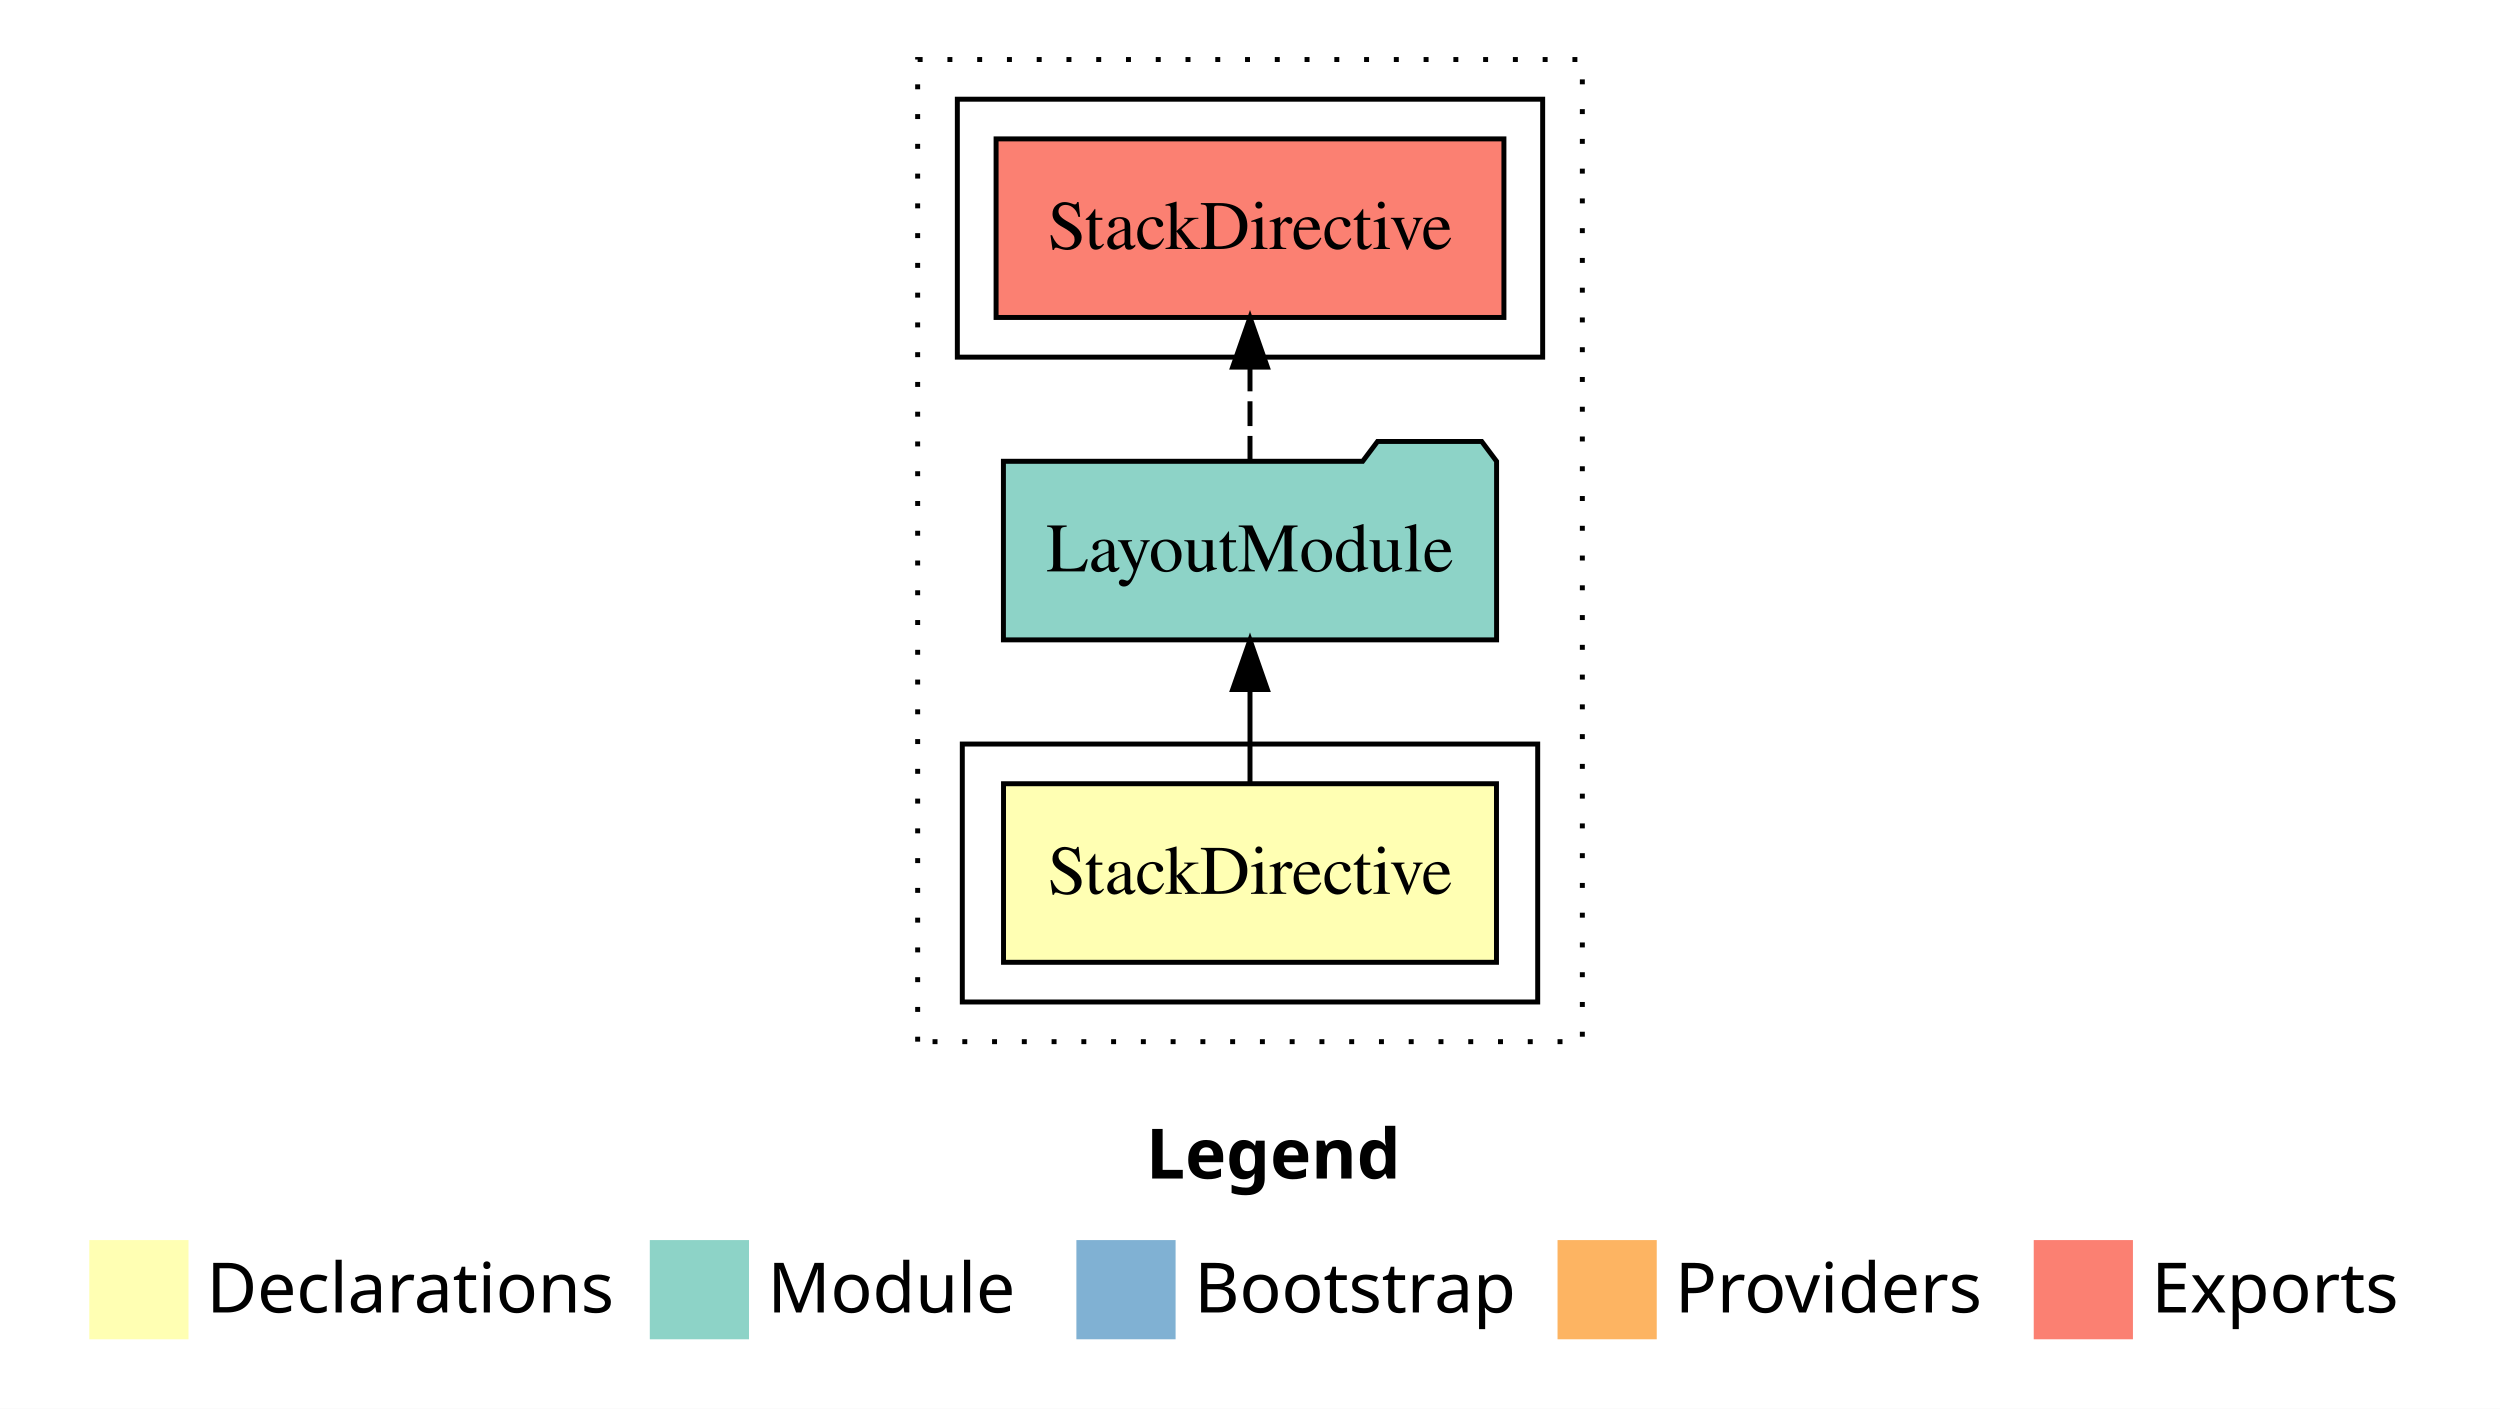
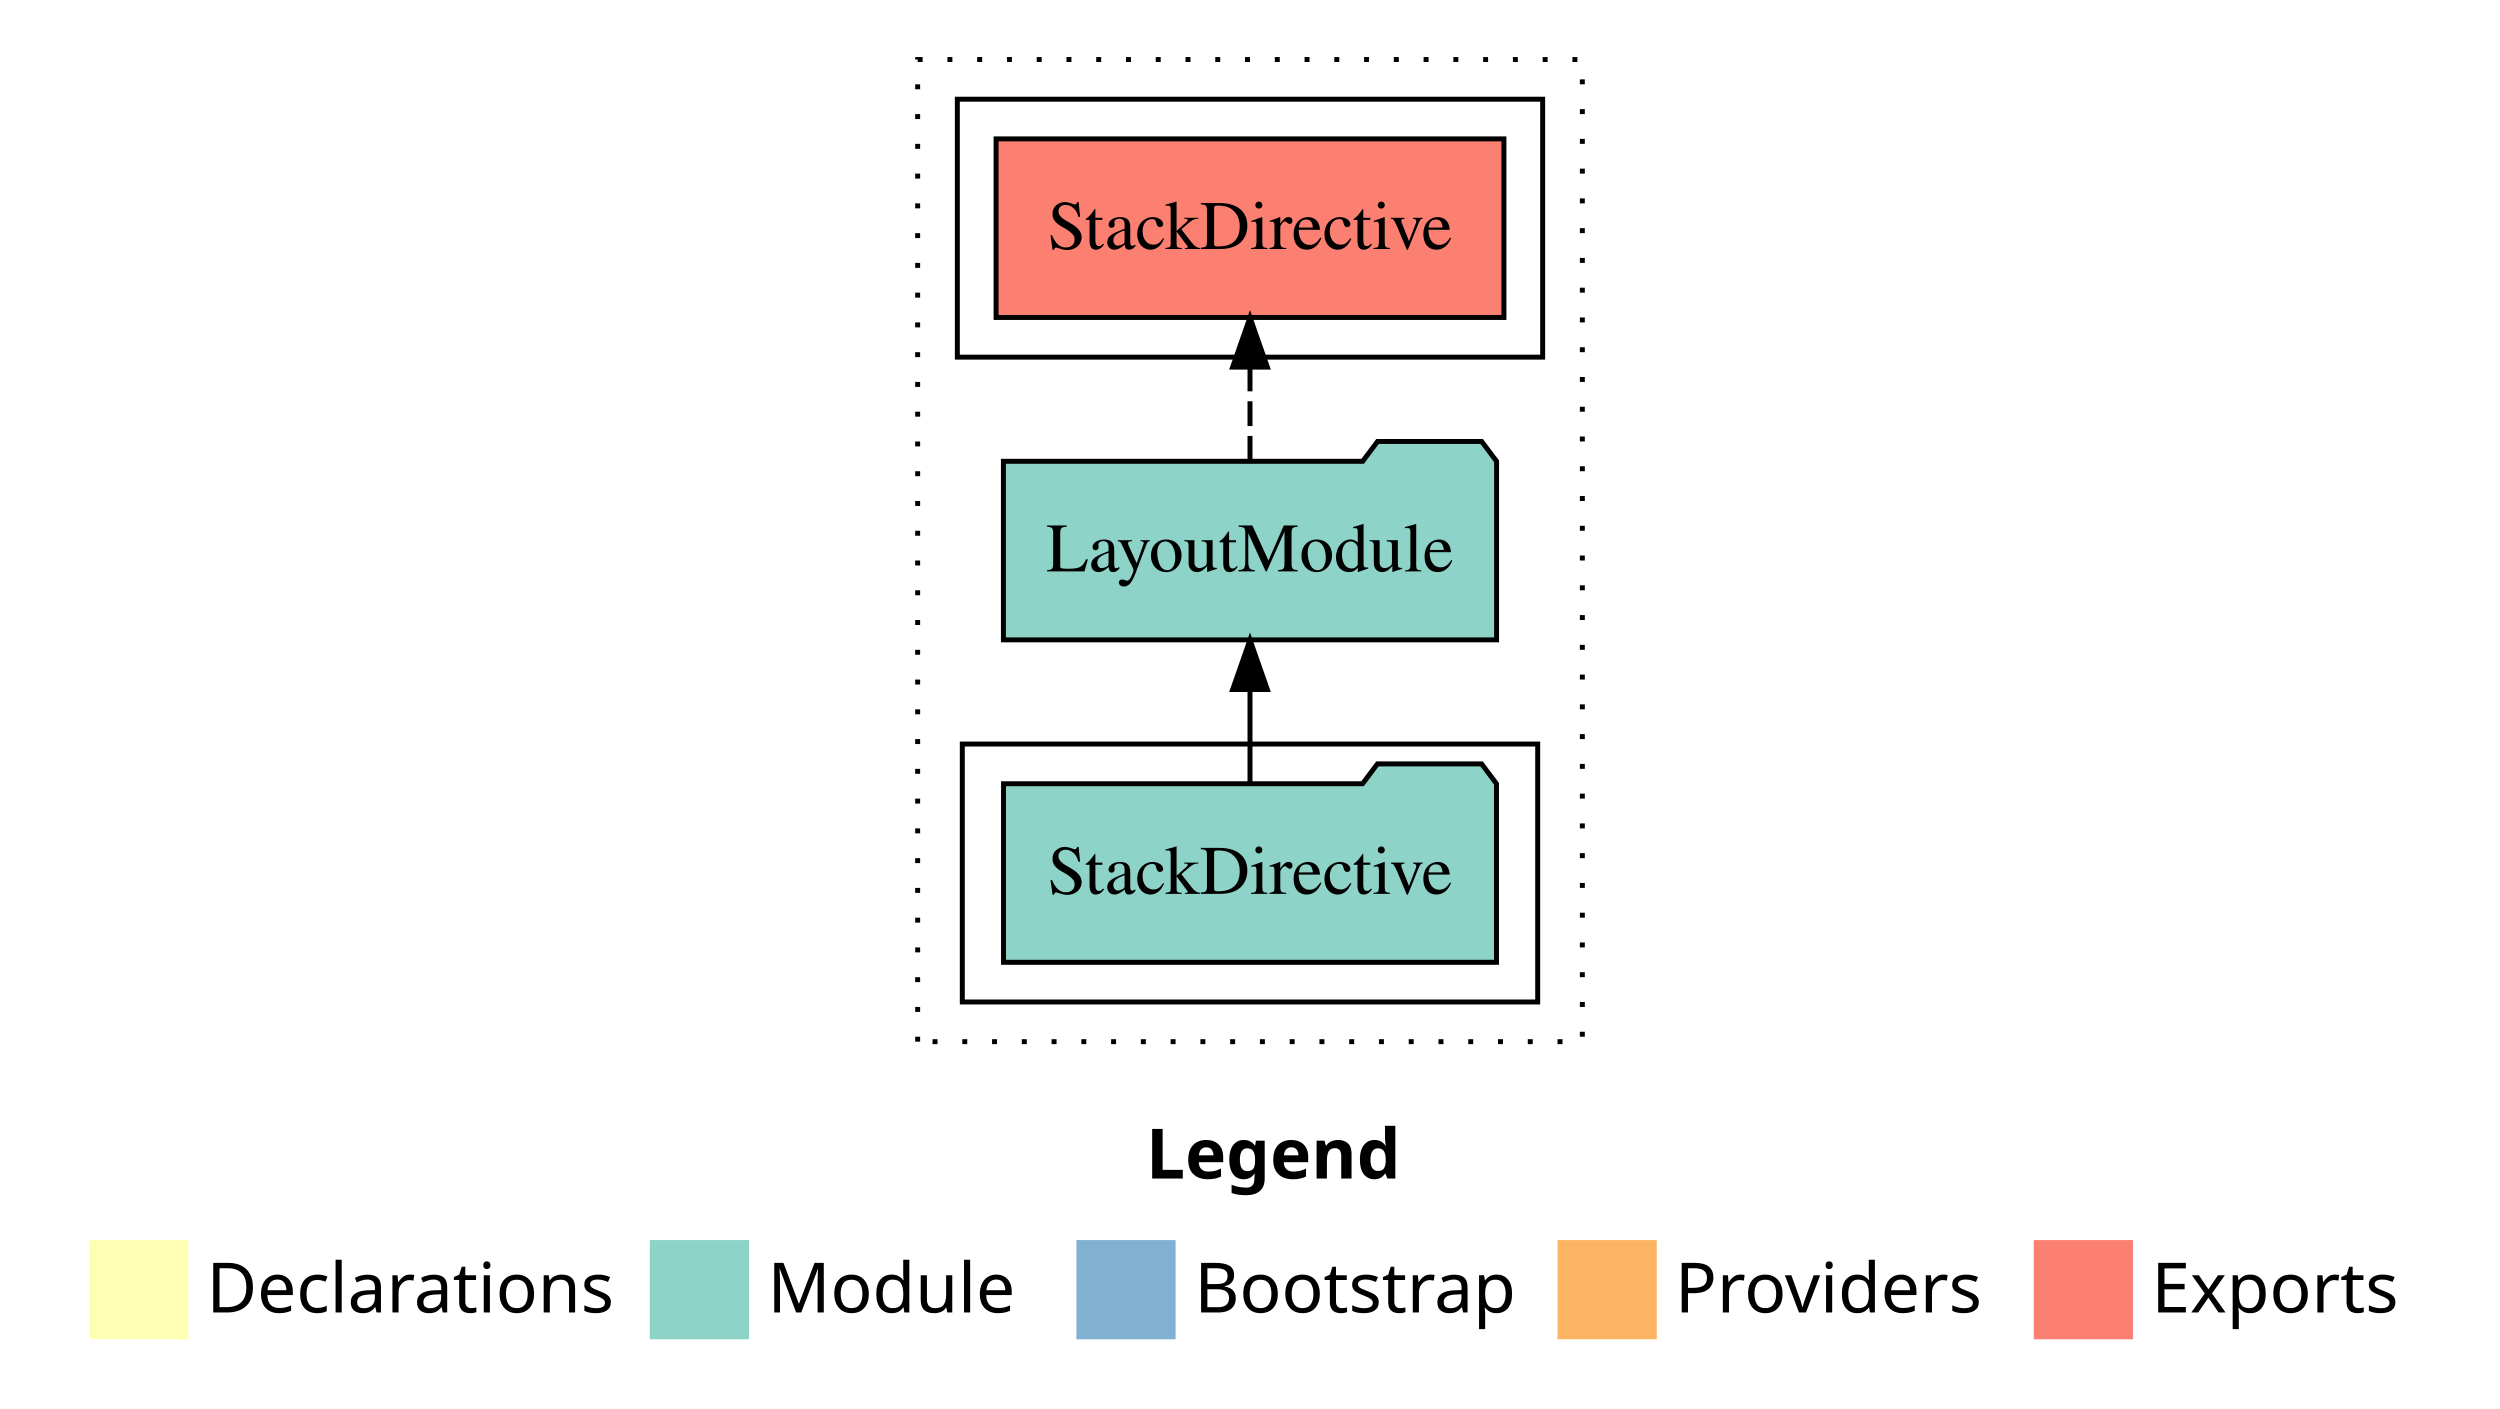
<svg xmlns="http://www.w3.org/2000/svg" width="504pt" height="284pt" viewBox="0.00 0.00 504.00 284.00">
  <g id="graph0" class="graph" transform="scale(1 1) rotate(0) translate(4 280)">
    <polygon fill="white" stroke="transparent" points="-4,4 -4,-280 500,-280 500,4 -4,4" />
    <text text-anchor="start" x="227.01" y="-42.4" font-family="Times-12" font-weight="bold" font-size="14.00">Legend</text>
    <polygon fill="#ffffb3" stroke="transparent" points="14,-10 14,-30 34,-30 34,-10 14,-10" />
    <text text-anchor="start" x="37.63" y="-15.4" font-family="Times-12" font-size="14.00">  Declarations</text>
    <polygon fill="#8dd3c7" stroke="transparent" points="127,-10 127,-30 147,-30 147,-10 127,-10" />
    <text text-anchor="start" x="150.73" y="-15.4" font-family="Times-12" font-size="14.00">  Module</text>
    <polygon fill="#80b1d3" stroke="transparent" points="213,-10 213,-30 233,-30 233,-10 213,-10" />
    <text text-anchor="start" x="236.78" y="-15.4" font-family="Times-12" font-size="14.00">  Bootstrap</text>
    <polygon fill="#fdb462" stroke="transparent" points="310,-10 310,-30 330,-30 330,-10 310,-10" />
    <text text-anchor="start" x="333.67" y="-15.4" font-family="Times-12" font-size="14.00">  Providers</text>
    <polygon fill="#fb8072" stroke="transparent" points="406,-10 406,-30 426,-30 426,-10 406,-10" />
    <text text-anchor="start" x="429.73" y="-15.4" font-family="Times-12" font-size="14.00">  Exports</text>
    <g id="clust1" class="cluster">
      <polygon fill="none" stroke="black" stroke-dasharray="1,5" points="181,-70 181,-268 315,-268 315,-70 181,-70" />
    </g>
-     <g id="clust2" class="cluster">
+     <g id="clust4" class="cluster">
+       <polygon fill="none" stroke="black" points="189,-208 189,-260 307,-260 307,-208 189,-208" />
+     </g>
+     <g id="clust3" class="cluster">
      <polygon fill="none" stroke="black" points="190,-78 190,-130 306,-130 306,-78 190,-78" />
    </g>
-     <g id="clust5" class="cluster">
-       <polygon fill="none" stroke="black" points="189,-208 189,-260 307,-260 307,-208 189,-208" />
-     </g>
    <g id="node1" class="node">
-       <polygon fill="#ffffb3" stroke="black" points="297.69,-122 198.31,-122 198.31,-86 297.69,-86 297.69,-122" />
+       <polygon fill="#8dd3c7" stroke="black" points="297.69,-122 294.69,-126 273.69,-126 270.69,-122 198.31,-122 198.31,-86 297.69,-86 297.69,-122" />
      <text text-anchor="middle" x="248" y="-99.8" font-family="Times,serif" font-size="14.00">StackDirective</text>
    </g>
    <g id="node2" class="node">
      <polygon fill="#8dd3c7" stroke="black" points="297.71,-187 294.71,-191 273.71,-191 270.71,-187 198.29,-187 198.29,-151 297.71,-151 297.71,-187" />
      <text text-anchor="middle" x="248" y="-164.8" font-family="Times,serif" font-size="14.00">LayoutModule</text>
    </g>
    <g id="edge1" class="edge">
      <path fill="none" stroke="black" d="M248,-122.11C248,-122.11 248,-140.99 248,-140.99" />
      <polygon fill="black" stroke="black" points="244.5,-140.99 248,-150.99 251.5,-140.99 244.5,-140.99" />
    </g>
    <g id="node3" class="node">
      <polygon fill="#fb8072" stroke="black" points="299.19,-252 196.81,-252 196.81,-216 299.19,-216 299.19,-252" />
      <text text-anchor="middle" x="248" y="-229.8" font-family="Times,serif" font-size="14.00">StackDirective </text>
    </g>
    <g id="edge2" class="edge">
      <path fill="none" stroke="black" stroke-dasharray="5,2" d="M248,-187.11C248,-187.11 248,-205.99 248,-205.99" />
      <polygon fill="black" stroke="black" points="244.5,-205.99 248,-215.99 251.5,-205.99 244.5,-205.99" />
    </g>
  </g>
</svg>
